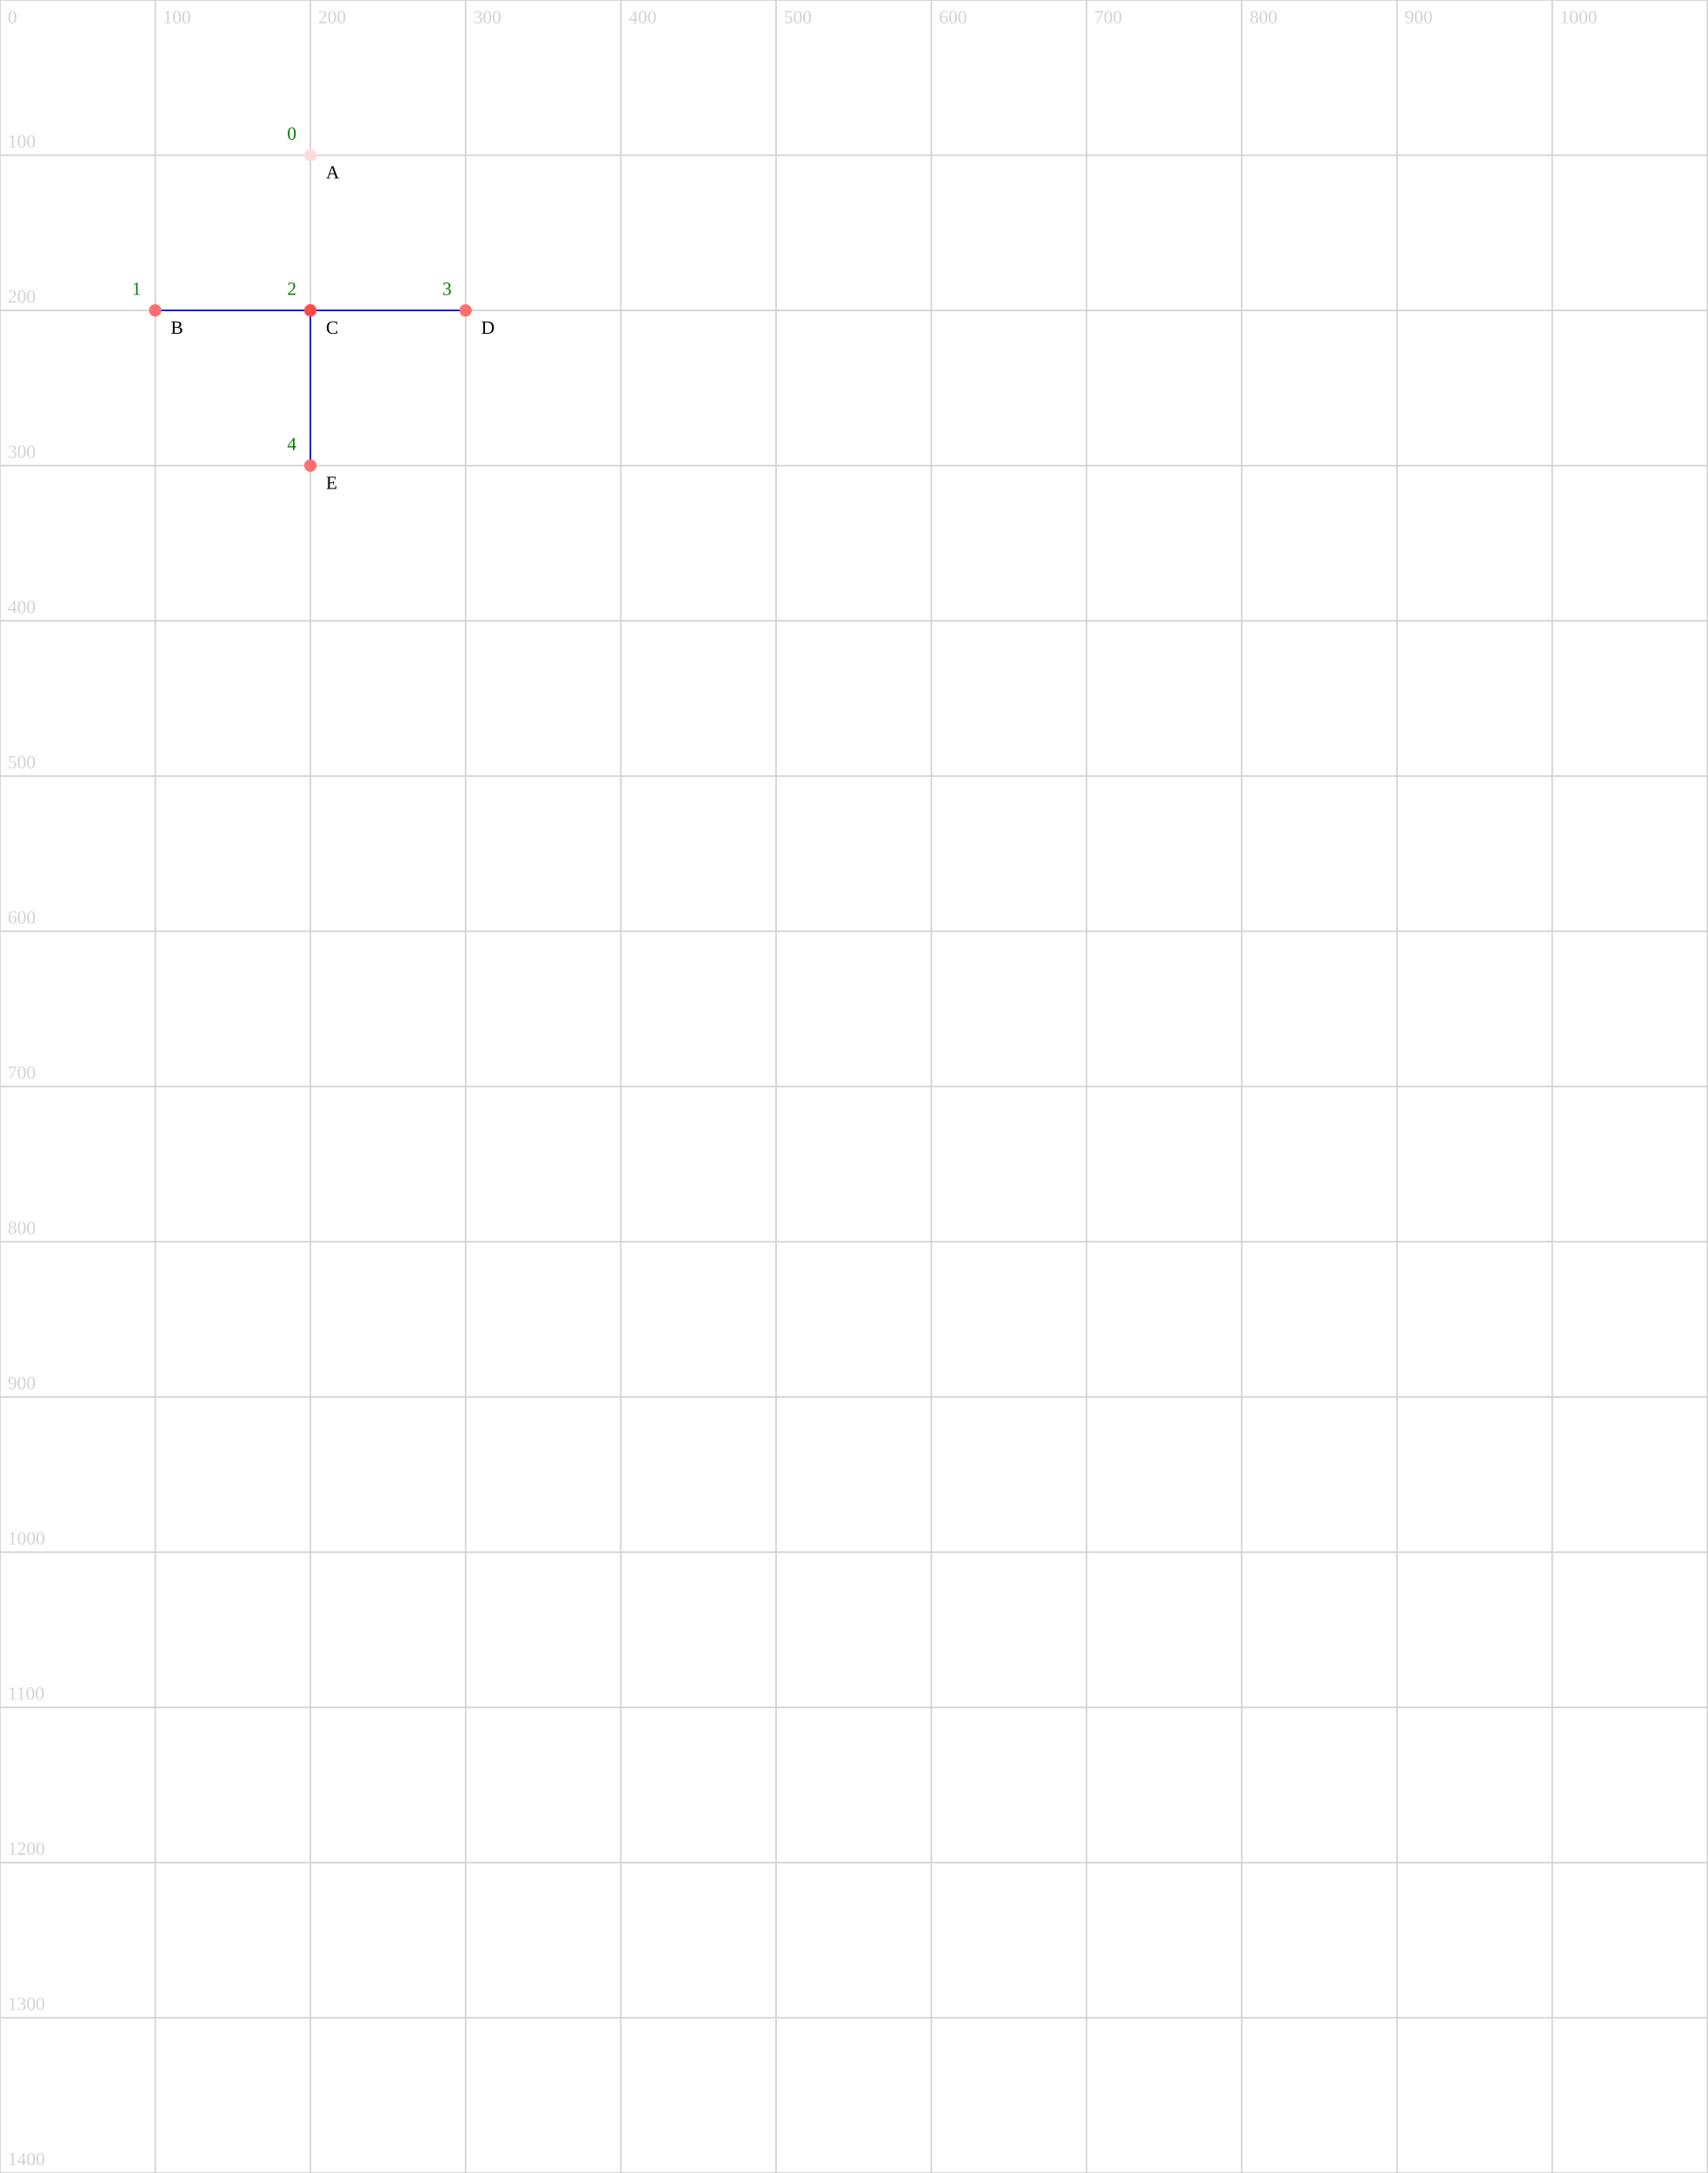
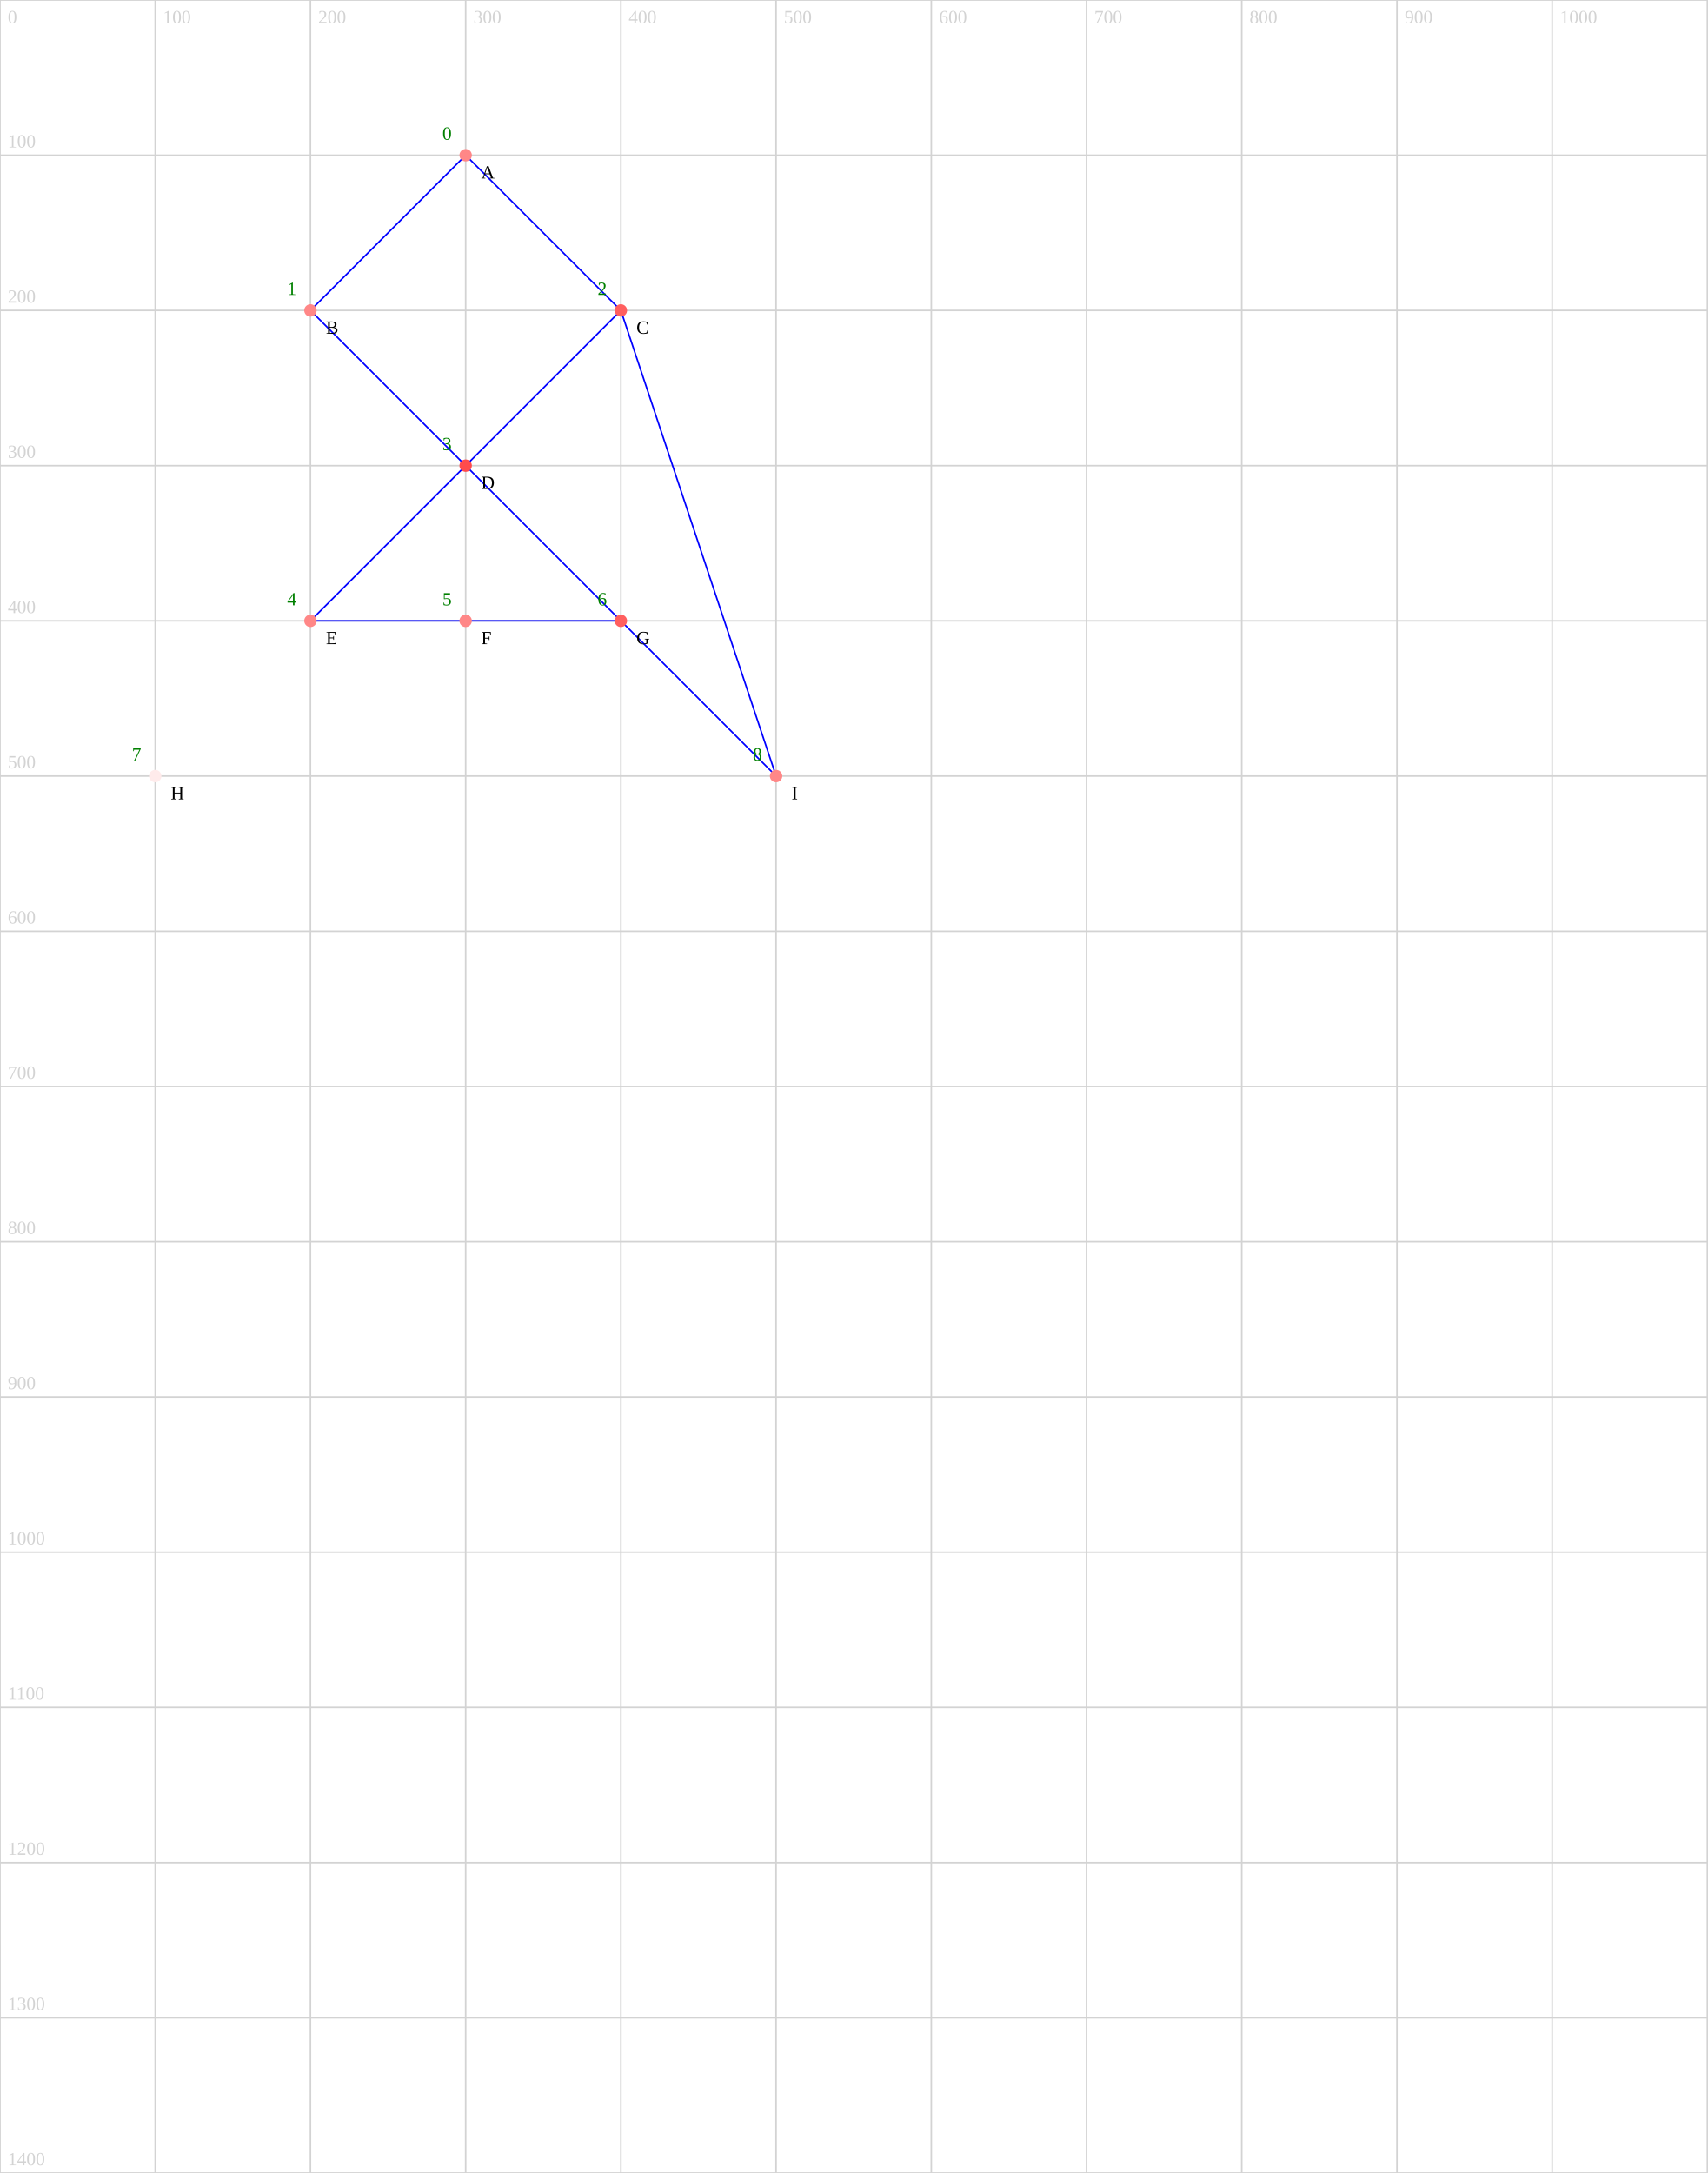
<svg xmlns="http://www.w3.org/2000/svg" version="1.1" width="1100" height="1400">
  <line x1="0" y1="0" x2="1100" y2="0" stroke="lightgrey" />
  <text x="5" y="-5" fill="lightgrey">0</text>
  <line x1="0" y1="100" x2="1100" y2="100" stroke="lightgrey" />
  <text x="5" y="95" fill="lightgrey">100</text>
  <line x1="0" y1="200" x2="1100" y2="200" stroke="lightgrey" />
  <text x="5" y="195" fill="lightgrey">200</text>
  <line x1="0" y1="300" x2="1100" y2="300" stroke="lightgrey" />
  <text x="5" y="295" fill="lightgrey">300</text>
  <line x1="0" y1="400" x2="1100" y2="400" stroke="lightgrey" />
  <text x="5" y="395" fill="lightgrey">400</text>
  <line x1="0" y1="500" x2="1100" y2="500" stroke="lightgrey" />
  <text x="5" y="495" fill="lightgrey">500</text>
  <line x1="0" y1="600" x2="1100" y2="600" stroke="lightgrey" />
  <text x="5" y="595" fill="lightgrey">600</text>
  <line x1="0" y1="700" x2="1100" y2="700" stroke="lightgrey" />
  <text x="5" y="695" fill="lightgrey">700</text>
  <line x1="0" y1="800" x2="1100" y2="800" stroke="lightgrey" />
  <text x="5" y="795" fill="lightgrey">800</text>
  <line x1="0" y1="900" x2="1100" y2="900" stroke="lightgrey" />
  <text x="5" y="895" fill="lightgrey">900</text>
  <line x1="0" y1="1000" x2="1100" y2="1000" stroke="lightgrey" />
  <text x="5" y="995" fill="lightgrey">1000</text>
  <line x1="0" y1="1100" x2="1100" y2="1100" stroke="lightgrey" />
  <text x="5" y="1095" fill="lightgrey">1100</text>
  <line x1="0" y1="1200" x2="1100" y2="1200" stroke="lightgrey" />
  <text x="5" y="1195" fill="lightgrey">1200</text>
  <line x1="0" y1="1300" x2="1100" y2="1300" stroke="lightgrey" />
  <text x="5" y="1295" fill="lightgrey">1300</text>
  <line x1="0" y1="1400" x2="1100" y2="1400" stroke="lightgrey" />
  <text x="5" y="1395" fill="lightgrey">1400</text>
  <line x1="0" y1="0" x2="0" y2="1400" stroke="lightgrey" />
  <text x="5" y="15" fill="lightgrey">0</text>
  <line x1="100" y1="0" x2="100" y2="1400" stroke="lightgrey" />
  <text x="105" y="15" fill="lightgrey">100</text>
  <line x1="200" y1="0" x2="200" y2="1400" stroke="lightgrey" />
  <text x="205" y="15" fill="lightgrey">200</text>
  <line x1="300" y1="0" x2="300" y2="1400" stroke="lightgrey" />
  <text x="305" y="15" fill="lightgrey">300</text>
  <line x1="400" y1="0" x2="400" y2="1400" stroke="lightgrey" />
  <text x="405" y="15" fill="lightgrey">400</text>
  <line x1="500" y1="0" x2="500" y2="1400" stroke="lightgrey" />
  <text x="505" y="15" fill="lightgrey">500</text>
  <line x1="600" y1="0" x2="600" y2="1400" stroke="lightgrey" />
  <text x="605" y="15" fill="lightgrey">600</text>
  <line x1="700" y1="0" x2="700" y2="1400" stroke="lightgrey" />
  <text x="705" y="15" fill="lightgrey">700</text>
  <line x1="800" y1="0" x2="800" y2="1400" stroke="lightgrey" />
  <text x="805" y="15" fill="lightgrey">800</text>
  <line x1="900" y1="0" x2="900" y2="1400" stroke="lightgrey" />
  <text x="905" y="15" fill="lightgrey">900</text>
  <line x1="1000" y1="0" x2="1000" y2="1400" stroke="lightgrey" />
  <text x="1005" y="15" fill="lightgrey">1000</text>
  <line x1="1100" y1="0" x2="1100" y2="1400" stroke="lightgrey" />
  <text x="1105" y="15" fill="lightgrey">1100</text>
-   <line x1="100" y1="200" x2="200" y2="200" stroke="blue" />
-   <line x1="200" y1="200" x2="300" y2="200" stroke="blue" />
-   <line x1="200" y1="200" x2="200" y2="300" stroke="blue" />
-   <circle cx="200" cy="100" r="4" fill="rgb(255,219,219)" />
-   <text x="210" y="115" fill="black">A</text>
-   <text x="185" y="90" fill="green">0</text>
-   <circle cx="100" cy="200" r="4" fill="rgb(255,111,111)" />
-   <text x="110" y="215" fill="black">B</text>
-   <text x="85" y="190" fill="green">1</text>
-   <circle cx="200" cy="200" r="4" fill="rgb(255,75,75)" />
-   <text x="210" y="215" fill="black">C</text>
-   <text x="185" y="190" fill="green">2</text>
-   <circle cx="300" cy="200" r="4" fill="rgb(255,111,111)" />
-   <text x="310" y="215" fill="black">D</text>
-   <text x="285" y="190" fill="green">3</text>
-   <circle cx="200" cy="300" r="4" fill="rgb(255,111,111)" />
-   <text x="210" y="315" fill="black">E</text>
-   <text x="185" y="290" fill="green">4</text>
+   <line x1="300" y1="100" x2="200" y2="200" stroke="blue" />
+   <line x1="300" y1="100" x2="400" y2="200" stroke="blue" />
+   <line x1="200" y1="200" x2="300" y2="300" stroke="blue" />
+   <line x1="400" y1="200" x2="300" y2="300" stroke="blue" />
+   <line x1="300" y1="300" x2="200" y2="400" stroke="blue" />
+   <line x1="300" y1="300" x2="400" y2="400" stroke="blue" />
+   <line x1="400" y1="200" x2="500" y2="500" stroke="blue" />
+   <line x1="200" y1="400" x2="300" y2="400" stroke="blue" />
+   <line x1="300" y1="400" x2="400" y2="400" stroke="blue" />
+   <line x1="400" y1="400" x2="500" y2="500" stroke="blue" />
+   <circle cx="300" cy="100" r="4" fill="rgb(255,135,135)" />
+   <text x="310" y="115" fill="black">A</text>
+   <text x="285" y="90" fill="green">0</text>
+   <circle cx="200" cy="200" r="4" fill="rgb(255,135,135)" />
+   <text x="210" y="215" fill="black">B</text>
+   <text x="185" y="190" fill="green">1</text>
+   <circle cx="400" cy="200" r="4" fill="rgb(255,95,95)" />
+   <text x="410" y="215" fill="black">C</text>
+   <text x="385" y="190" fill="green">2</text>
+   <circle cx="300" cy="300" r="4" fill="rgb(255,75,75)" />
+   <text x="310" y="315" fill="black">D</text>
+   <text x="285" y="290" fill="green">3</text>
+   <circle cx="200" cy="400" r="4" fill="rgb(255,135,135)" />
+   <text x="210" y="415" fill="black">E</text>
+   <text x="185" y="390" fill="green">4</text>
+   <circle cx="300" cy="400" r="4" fill="rgb(255,135,135)" />
+   <text x="310" y="415" fill="black">F</text>
+   <text x="285" y="390" fill="green">5</text>
+   <circle cx="400" cy="400" r="4" fill="rgb(255,95,95)" />
+   <text x="410" y="415" fill="black">G</text>
+   <text x="385" y="390" fill="green">6</text>
+   <circle cx="100" cy="500" r="4" fill="rgb(255,235,235)" />
+   <text x="110" y="515" fill="black">H</text>
+   <text x="85" y="490" fill="green">7</text>
+   <circle cx="500" cy="500" r="4" fill="rgb(255,135,135)" />
+   <text x="510" y="515" fill="black">I</text>
+   <text x="485" y="490" fill="green">8</text>
</svg>
